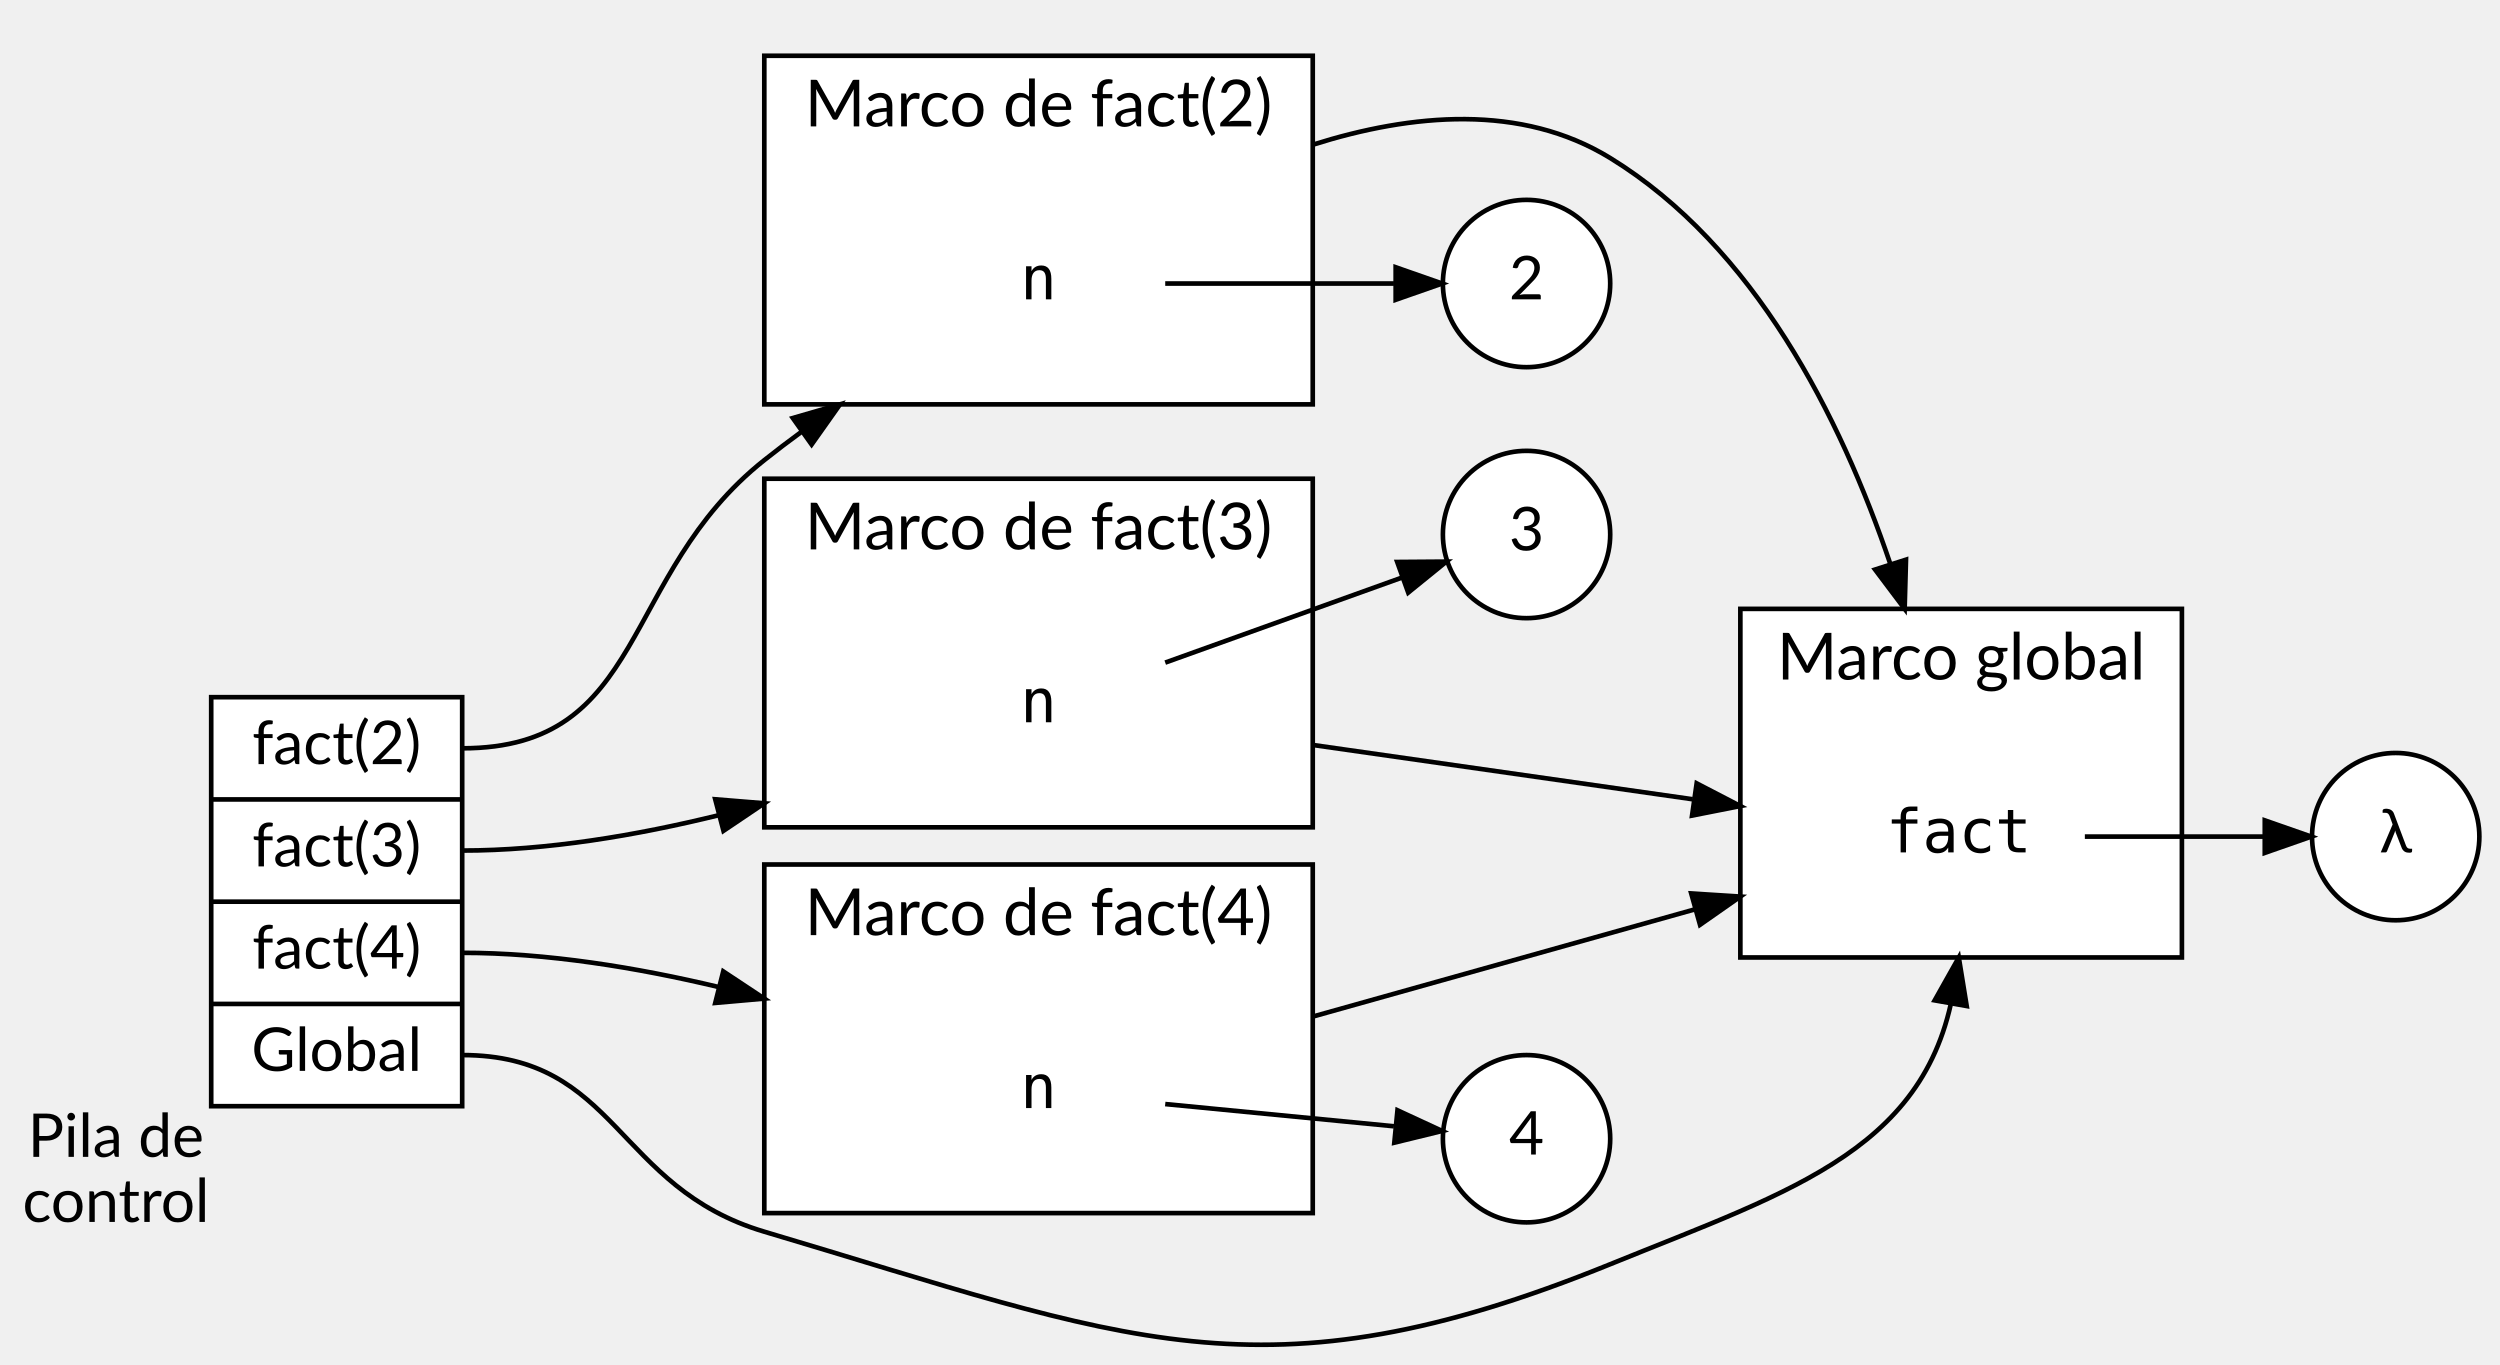
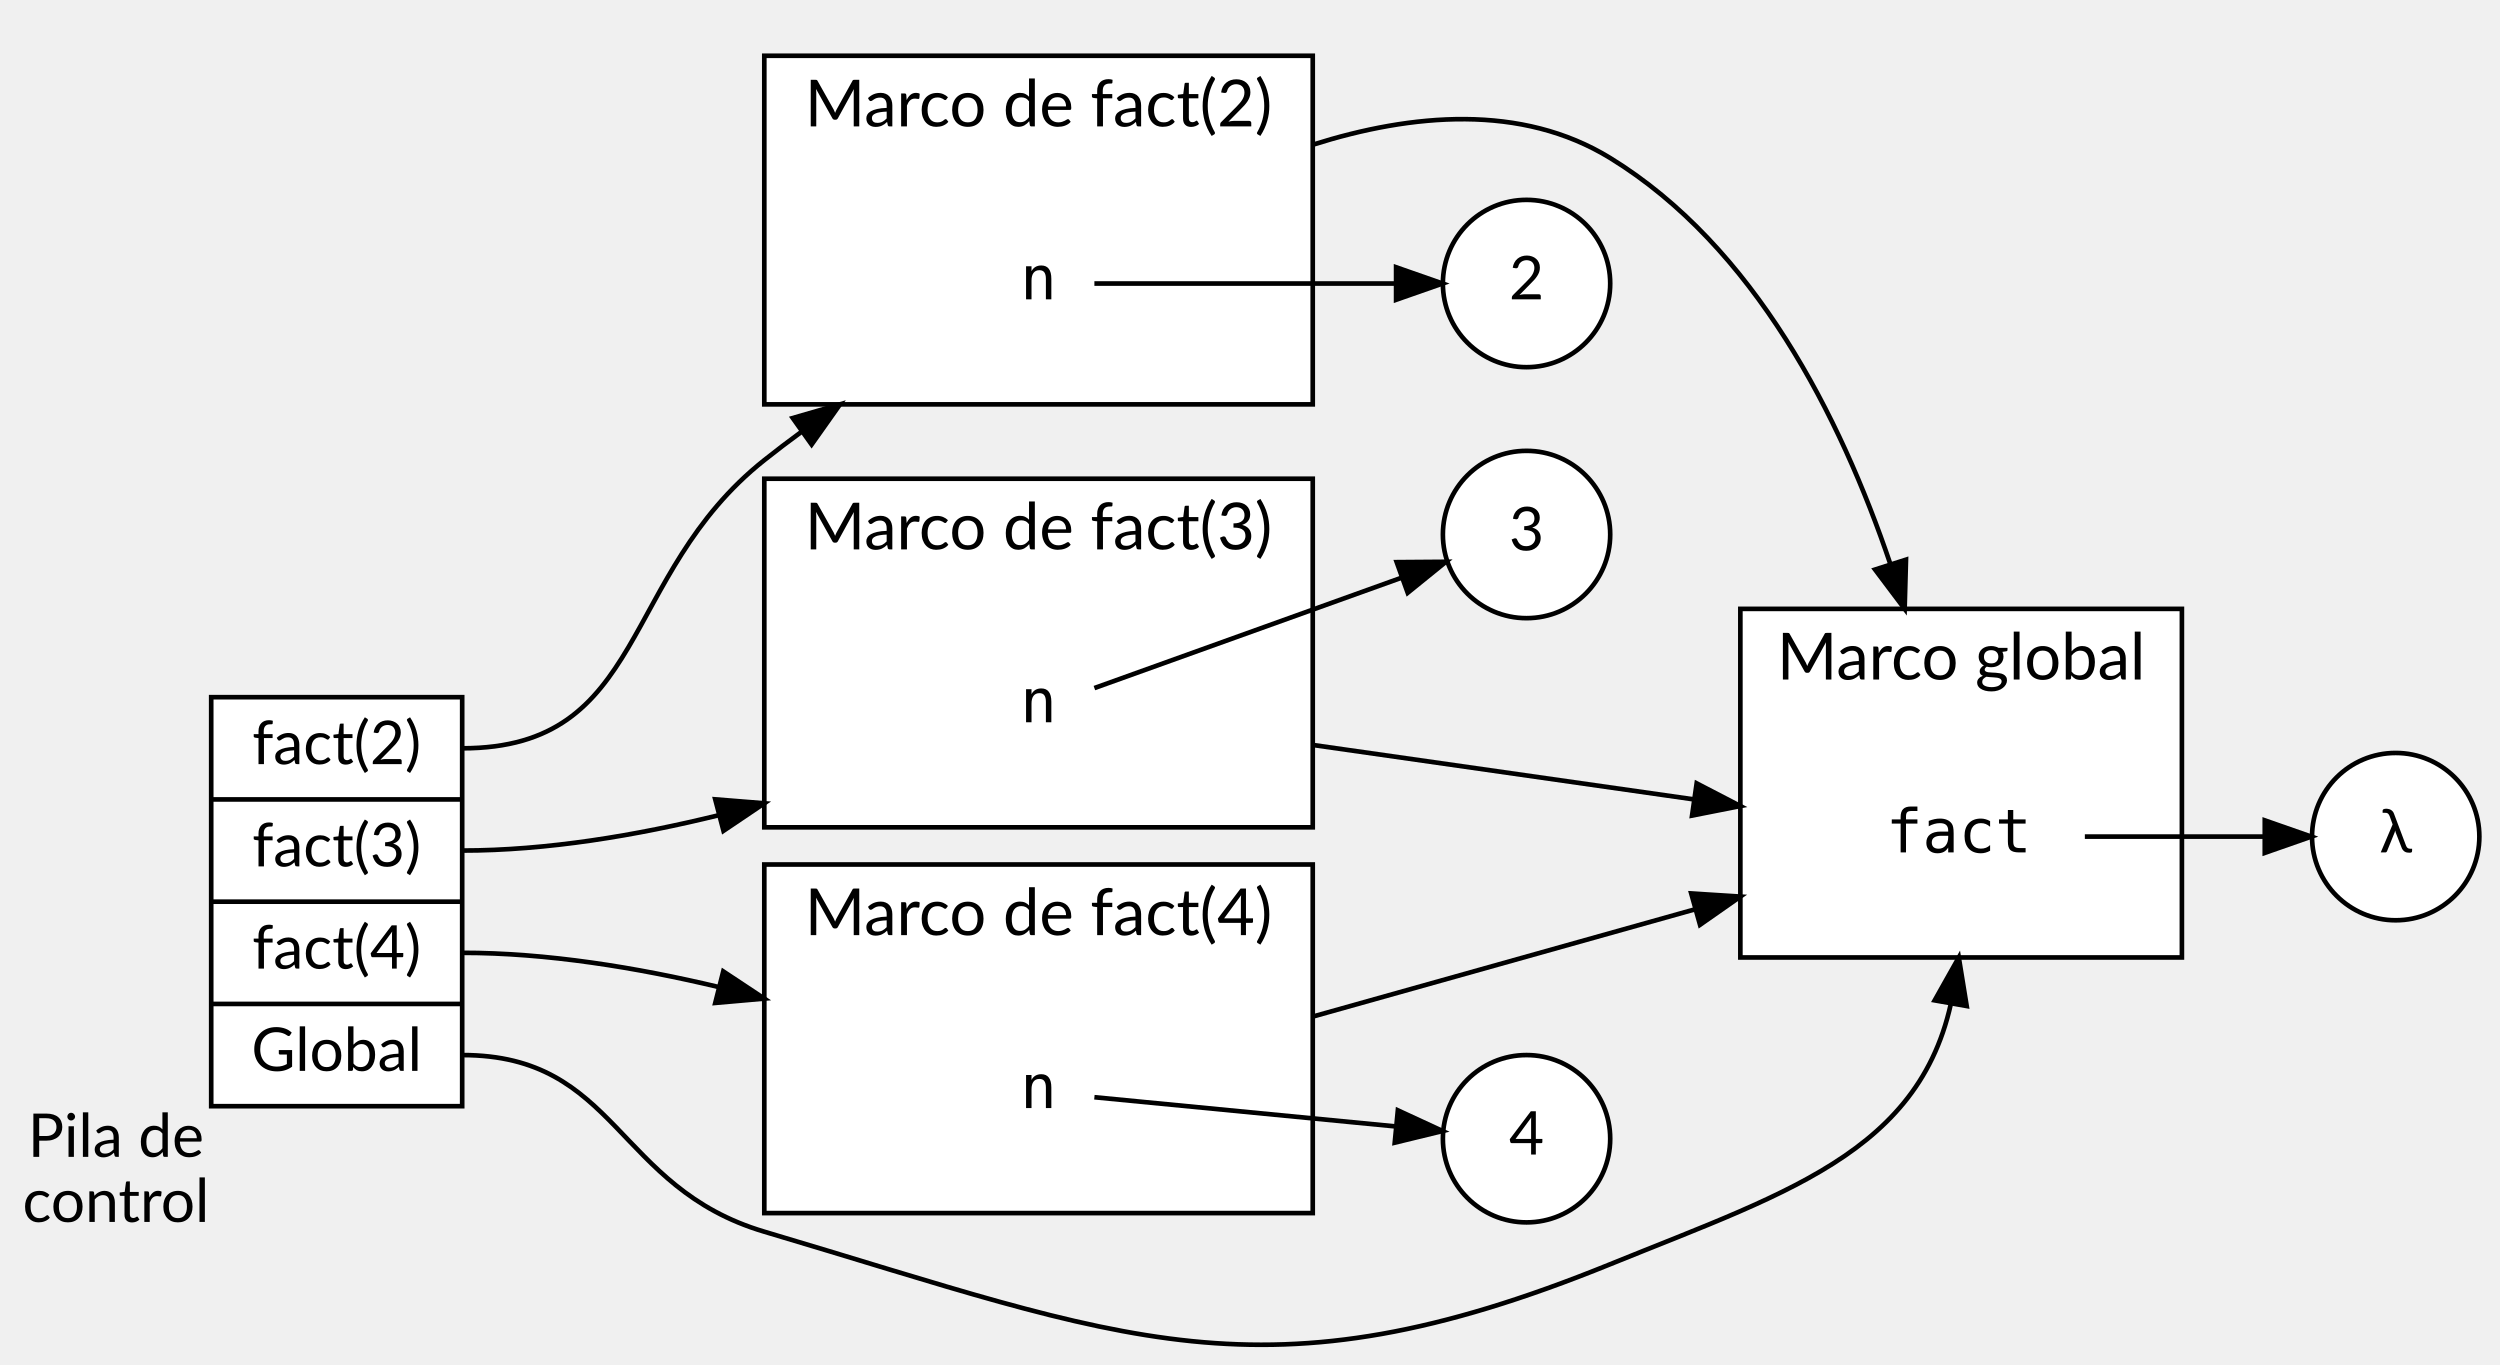
<svg xmlns="http://www.w3.org/2000/svg" width="537pt" height="293pt" viewBox="0.00 0.00 537.00 293.48">
  <g id="graph0" class="graph" transform="scale(1 1) rotate(0) translate(4 289.48)">
    <g id="clust1" class="cluster">
      <polygon fill="white" stroke="black" points="160,-28.48 160,-103.48 278,-103.48 278,-28.48 160,-28.48" />
      <text text-anchor="middle" x="219" y="-88.28" font-family="Lato" font-size="14.00">Marco de fact(4)</text>
    </g>
    <g id="clust2" class="cluster">
      <polygon fill="white" stroke="black" points="160,-111.48 160,-186.48 278,-186.48 278,-111.48 160,-111.48" />
      <text text-anchor="middle" x="219" y="-171.28" font-family="Lato" font-size="14.00">Marco de fact(3)</text>
    </g>
    <g id="clust3" class="cluster">
      <polygon fill="white" stroke="black" points="160,-202.48 160,-277.48 278,-277.48 278,-202.48 160,-202.48" />
      <text text-anchor="middle" x="219" y="-262.28" font-family="Lato" font-size="14.00">Marco de fact(2)</text>
    </g>
    <g id="clust4" class="cluster">
      <polygon fill="white" stroke="black" points="370,-83.48 370,-158.48 465,-158.48 465,-83.48 370,-83.48" />
      <text text-anchor="middle" x="417.5" y="-143.28" font-family="Lato" font-size="14.00">Marco global</text>
    </g>
    <g id="node1" class="node">
      <polygon fill="white" stroke="black" points="41,-51.48 41,-139.48 95,-139.48 95,-51.48 41,-51.48" />
      <text text-anchor="middle" x="68" y="-125.08" font-family="Lato" font-size="13.00">fact(2)</text>
      <polyline fill="none" stroke="black" points="41,-117.48 95,-117.48 " />
      <text text-anchor="middle" x="68" y="-103.08" font-family="Lato" font-size="13.00">fact(3)</text>
      <polyline fill="none" stroke="black" points="41,-95.48 95,-95.48 " />
      <text text-anchor="middle" x="68" y="-81.08" font-family="Lato" font-size="13.00">fact(4)</text>
      <polyline fill="none" stroke="black" points="41,-73.48 95,-73.48 " />
      <text text-anchor="middle" x="68" y="-59.08" font-family="Lato" font-size="13.00">Global</text>
      <text text-anchor="middle" x="20.5" y="-40.58" font-family="Lato" font-size="13.00">Pila de</text>
      <text text-anchor="middle" x="20.5" y="-26.58" font-family="Lato" font-size="13.00">control</text>
    </g>
    <g id="node3" class="node">
-       <polygon fill="transparent" stroke="transparent" points="246,-72.48 192,-72.48 192,-36.48 246,-36.48 246,-72.48" />
+       <polygon fill="transparent" stroke="transparent" points="231,-72.48 207,-72.48 207,-36.48 231,-36.48 231,-72.48" />
      <text text-anchor="middle" x="219" y="-51.08" font-family="monospace" font-size="13.00">n</text>
    </g>
    <g id="edge6" class="edge">
      <path fill="none" stroke="black" d="M95,-84.48C113.21,-84.48 132.51,-81.34 150.3,-77.09" />
      <polygon fill="black" stroke="black" points="151.17,-80.48 160,-74.63 149.45,-73.7 151.17,-80.48" />
    </g>
    <g id="node5" class="node">
-       <polygon fill="transparent" stroke="transparent" points="246,-155.48 192,-155.48 192,-119.48 246,-119.48 246,-155.48" />
+       <polygon fill="transparent" stroke="transparent" points="231,-155.48 207,-155.48 207,-119.48 231,-119.48 231,-155.48" />
      <text text-anchor="middle" x="219" y="-134.08" font-family="monospace" font-size="13.00">n</text>
    </g>
    <g id="edge7" class="edge">
      <path fill="none" stroke="black" d="M95,-106.48C113.23,-106.48 132.53,-109.73 150.3,-114.11" />
-       <polygon fill="black" stroke="black" points="149.44,-117.51 160,-116.65 151.22,-110.73 149.44,-117.51" />
+       <polygon fill="black" stroke="black" points="149.44,-117.5 160,-116.65 151.22,-110.73 149.44,-117.5" />
    </g>
    <g id="node7" class="node">
-       <polygon fill="transparent" stroke="transparent" points="246,-246.48 192,-246.48 192,-210.48 246,-210.48 246,-246.48" />
+       <polygon fill="transparent" stroke="transparent" points="231,-246.48 207,-246.48 207,-210.48 231,-210.48 231,-246.48" />
      <text text-anchor="middle" x="219" y="-225.08" font-family="monospace" font-size="13.00">n</text>
    </g>
    <g id="edge8" class="edge">
      <path fill="none" stroke="black" d="M95,-128.48C134.92,-128.48 128.73,-165.67 160,-190.48 162.57,-192.52 165.24,-194.56 167.98,-196.56" />
-       <polygon fill="black" stroke="black" points="166.13,-199.54 176.3,-202.49 170.18,-193.84 166.13,-199.54" />
+       <polygon fill="black" stroke="black" points="166.12,-199.54 176.3,-202.49 170.18,-193.84 166.12,-199.54" />
    </g>
    <g id="node9" class="node">
      <polygon fill="transparent" stroke="transparent" points="444,-127.48 390,-127.48 390,-91.48 444,-91.48 444,-127.48" />
      <text text-anchor="middle" x="417" y="-106.08" font-family="monospace" font-size="13.00">fact</text>
    </g>
    <g id="edge5" class="edge">
      <path fill="none" stroke="black" d="M95,-62.48C128.46,-62.48 127.92,-34 160,-24.48 237.6,-1.46 267.01,12.99 342,-17.48 381.73,-33.63 411.95,-42.51 416.43,-80.25" />
      <polygon fill="black" stroke="black" points="411.81,-74.25 417,-83.48 418.7,-73.03 411.81,-74.25" />
    </g>
    <g id="node2" class="node">
      <ellipse fill="white" stroke="black" cx="324" cy="-44.48" rx="18" ry="18" />
      <text text-anchor="middle" x="324" y="-41.08" font-family="Lato" font-size="13.00">4</text>
    </g>
    <g id="edge1" class="edge">
-       <path fill="none" stroke="black" d="M246.26,-51.94C261.32,-50.47 280.2,-48.64 295.47,-47.16" />
-       <polygon fill="black" stroke="black" points="296.23,-50.6 305.84,-46.15 295.55,-43.63 296.23,-50.6" />
+       <path fill="none" stroke="black" d="M231.02,-53.41C246.38,-51.92 274.72,-49.17 295.9,-47.12" />
+       <polygon fill="black" stroke="black" points="296.31,-50.59 305.93,-46.14 295.64,-43.63 296.31,-50.59" />
    </g>
    <g id="edge9" class="edge">
-       <path fill="none" stroke="black" d="M278,-70.76C303.98,-78.05 334.5,-86.61 360.21,-93.83" />
+       <path fill="none" stroke="black" d="M278,-70.76C304.03,-78.06 334.6,-86.64 360.35,-93.87" />
      <polygon fill="black" stroke="black" points="359.43,-97.25 370,-96.58 361.32,-90.51 359.43,-97.25" />
    </g>
    <g id="node4" class="node">
      <ellipse fill="white" stroke="black" cx="324" cy="-174.48" rx="18" ry="18" />
      <text text-anchor="middle" x="324" y="-171.08" font-family="Lato" font-size="13.00">3</text>
    </g>
    <g id="edge2" class="edge">
-       <path fill="none" stroke="black" d="M246.26,-146.92C261.9,-152.54 281.68,-159.64 297.24,-165.23" />
-       <polygon fill="black" stroke="black" points="296.17,-168.57 306.76,-168.65 298.54,-161.98 296.17,-168.57" />
+       <path fill="none" stroke="black" d="M231.02,-141.44C246.7,-147.08 275.91,-157.57 297.21,-165.22" />
+       <polygon fill="black" stroke="black" points="296.06,-168.53 306.66,-168.61 298.43,-161.94 296.06,-168.53" />
    </g>
    <g id="edge10" class="edge">
-       <path fill="none" stroke="black" d="M278,-129.2C303.82,-125.51 334.12,-121.18 359.73,-117.52" />
+       <path fill="none" stroke="black" d="M278,-129.2C303.93,-125.49 334.38,-121.15 360.06,-117.48" />
      <polygon fill="black" stroke="black" points="360.6,-120.94 370,-116.06 359.61,-114.01 360.6,-120.94" />
    </g>
    <g id="node6" class="node">
      <ellipse fill="white" stroke="black" cx="324" cy="-228.48" rx="18" ry="18" />
      <text text-anchor="middle" x="324" y="-225.08" font-family="Lato" font-size="13.00">2</text>
    </g>
    <g id="edge3" class="edge">
-       <path fill="none" stroke="black" d="M246.26,-228.48C261.32,-228.48 280.2,-228.48 295.47,-228.48" />
-       <polygon fill="black" stroke="black" points="295.84,-231.98 305.84,-228.48 295.84,-224.98 295.84,-231.98" />
+       <path fill="none" stroke="black" d="M231.02,-228.48C246.38,-228.48 274.72,-228.48 295.9,-228.48" />
+       <polygon fill="black" stroke="black" points="295.93,-231.98 305.93,-228.48 295.93,-224.98 295.93,-231.98" />
    </g>
    <g id="edge11" class="edge">
-       <path fill="none" stroke="black" d="M278,-258.34C299.31,-265.08 322.89,-267.23 342,-255.48 373.01,-236.44 391.51,-199.91 402.26,-168.16" />
+       <path fill="none" stroke="black" d="M278,-258.34C299.31,-265.08 322.89,-267.22 342,-255.48 373.01,-236.44 391.51,-199.91 402.26,-168.16" />
      <polygon fill="black" stroke="black" points="405.64,-169.07 405.35,-158.48 398.98,-166.94 405.64,-169.07" />
    </g>
    <g id="node8" class="node">
      <ellipse fill="white" stroke="black" cx="511" cy="-109.48" rx="18" ry="18" />
      <text text-anchor="middle" x="511" y="-106.08" font-family="Lato" font-size="13.00">λ</text>
    </g>
    <g id="edge4" class="edge">
      <path fill="none" stroke="black" d="M444.12,-109.48C456.2,-109.48 470.54,-109.48 482.76,-109.48" />
      <polygon fill="black" stroke="black" points="482.83,-112.98 492.83,-109.48 482.83,-105.98 482.83,-112.98" />
    </g>
  </g>
</svg>
